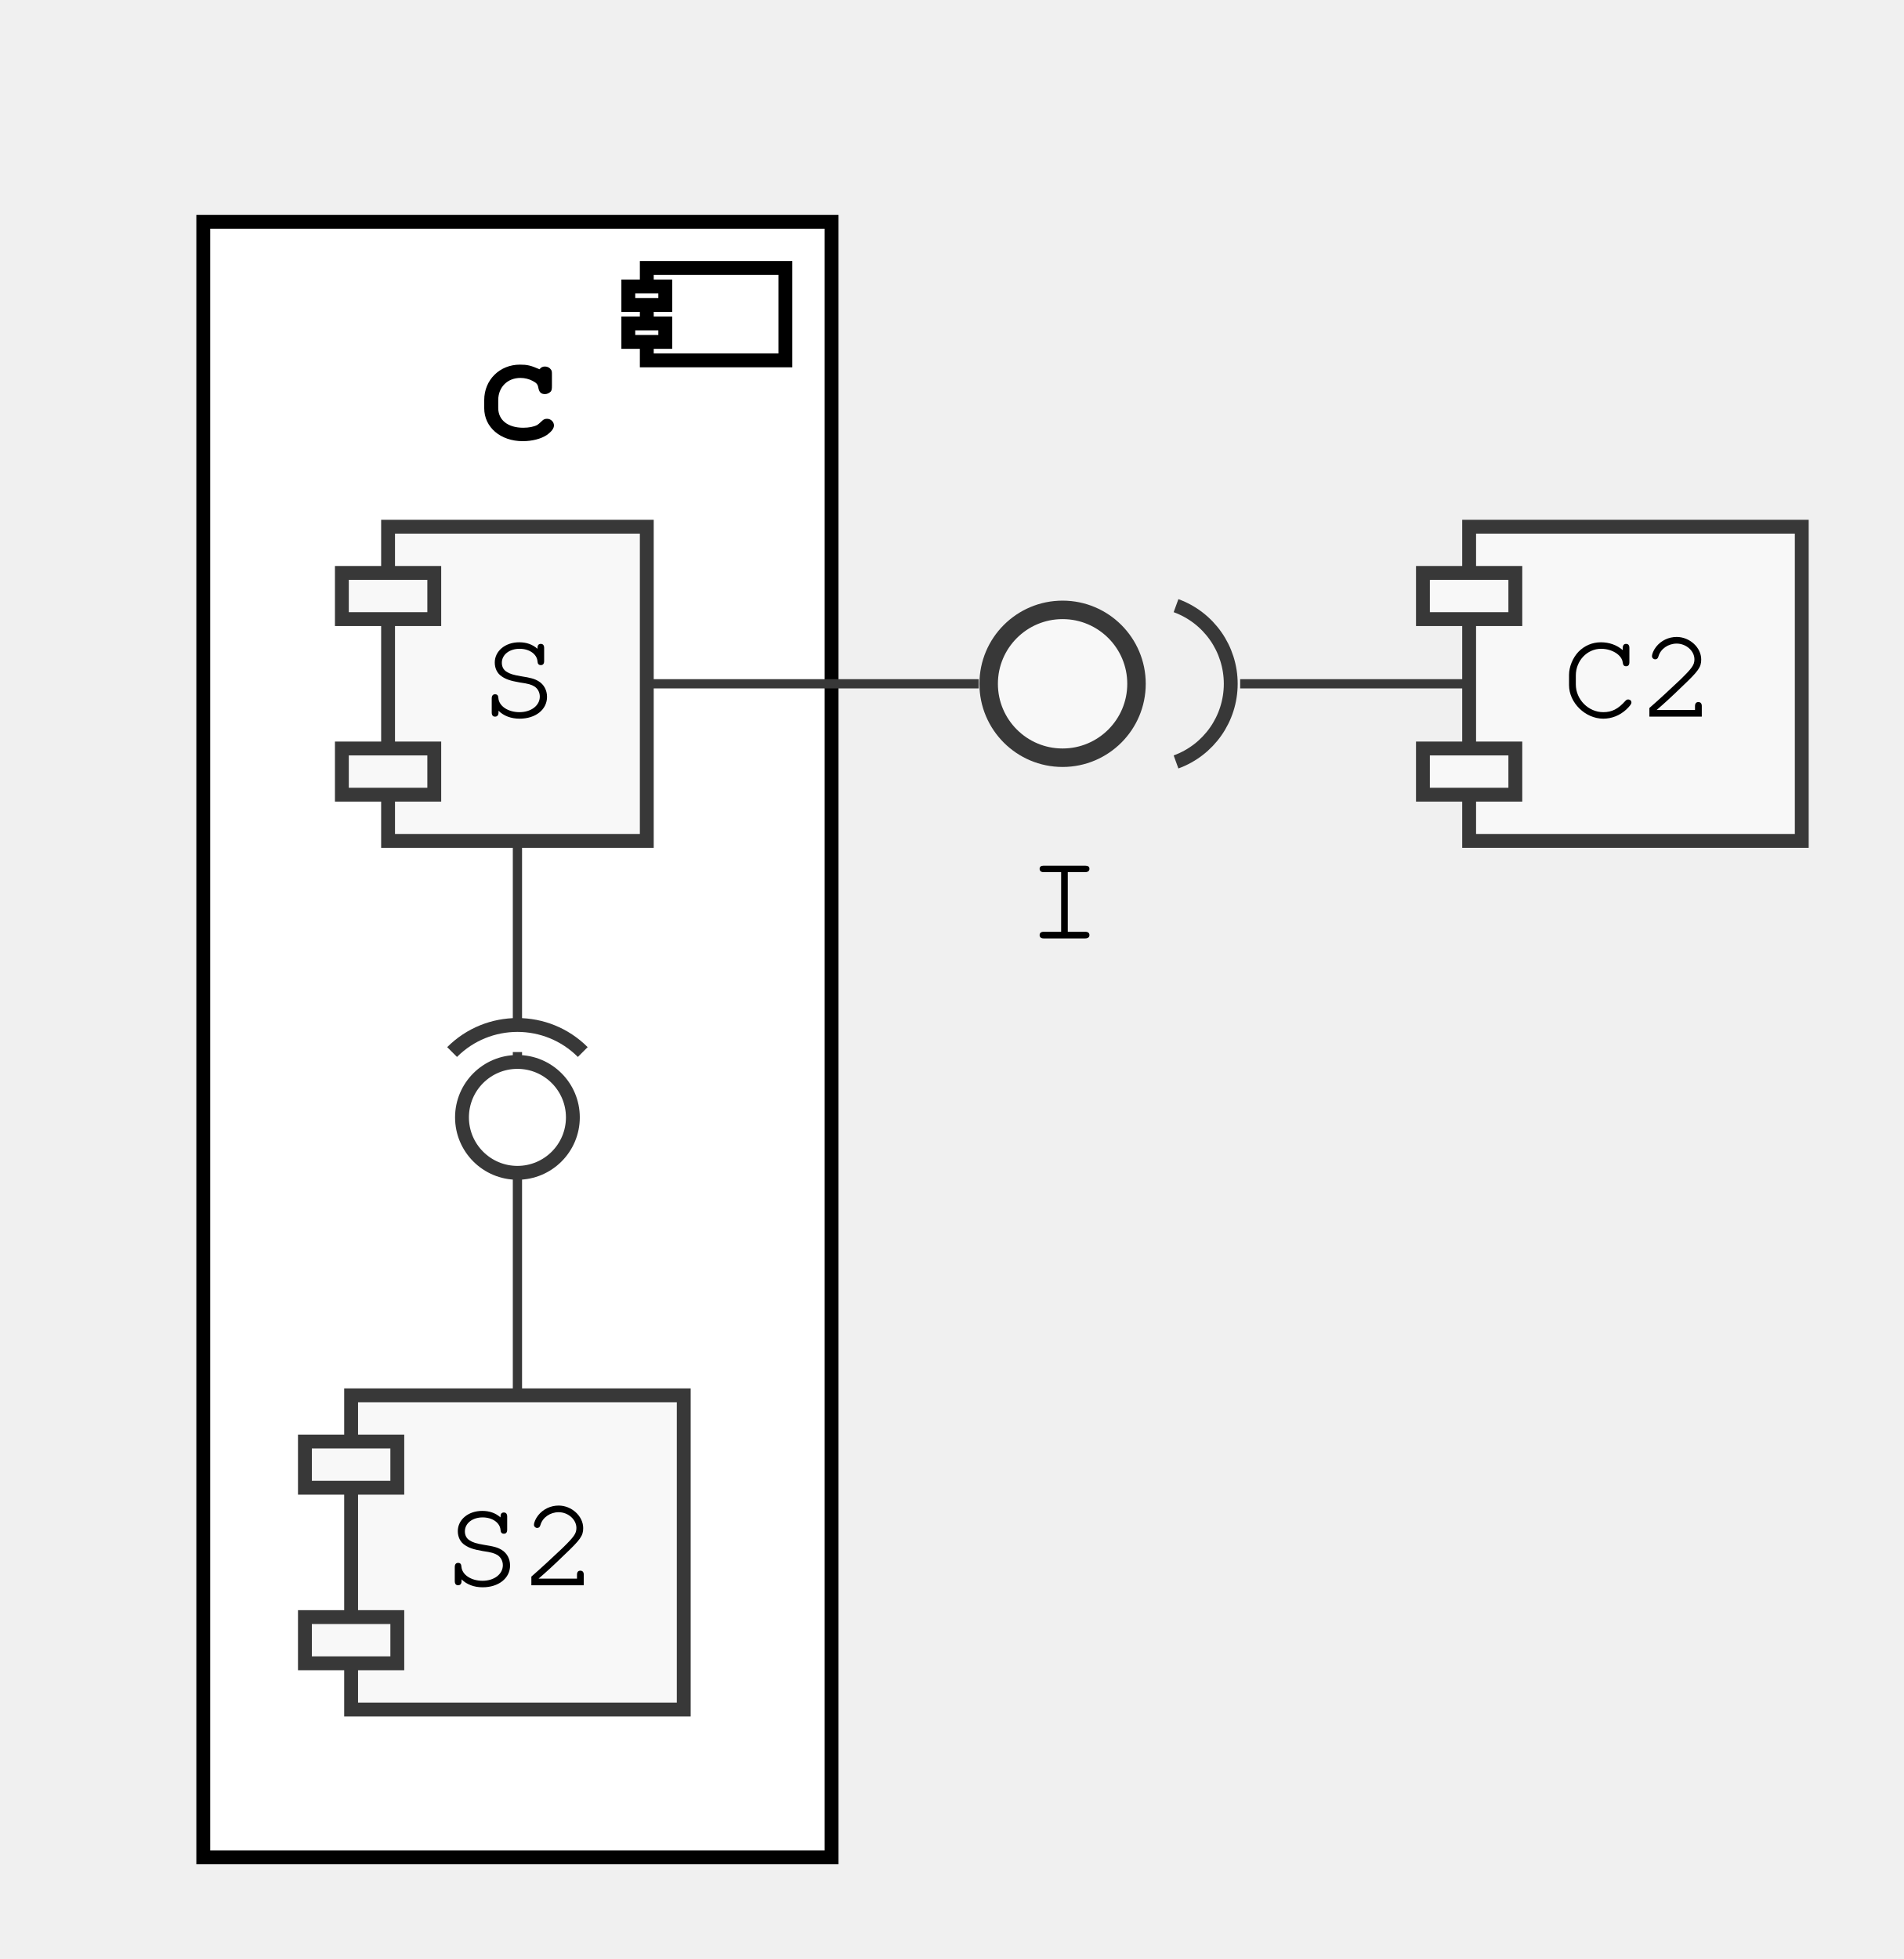
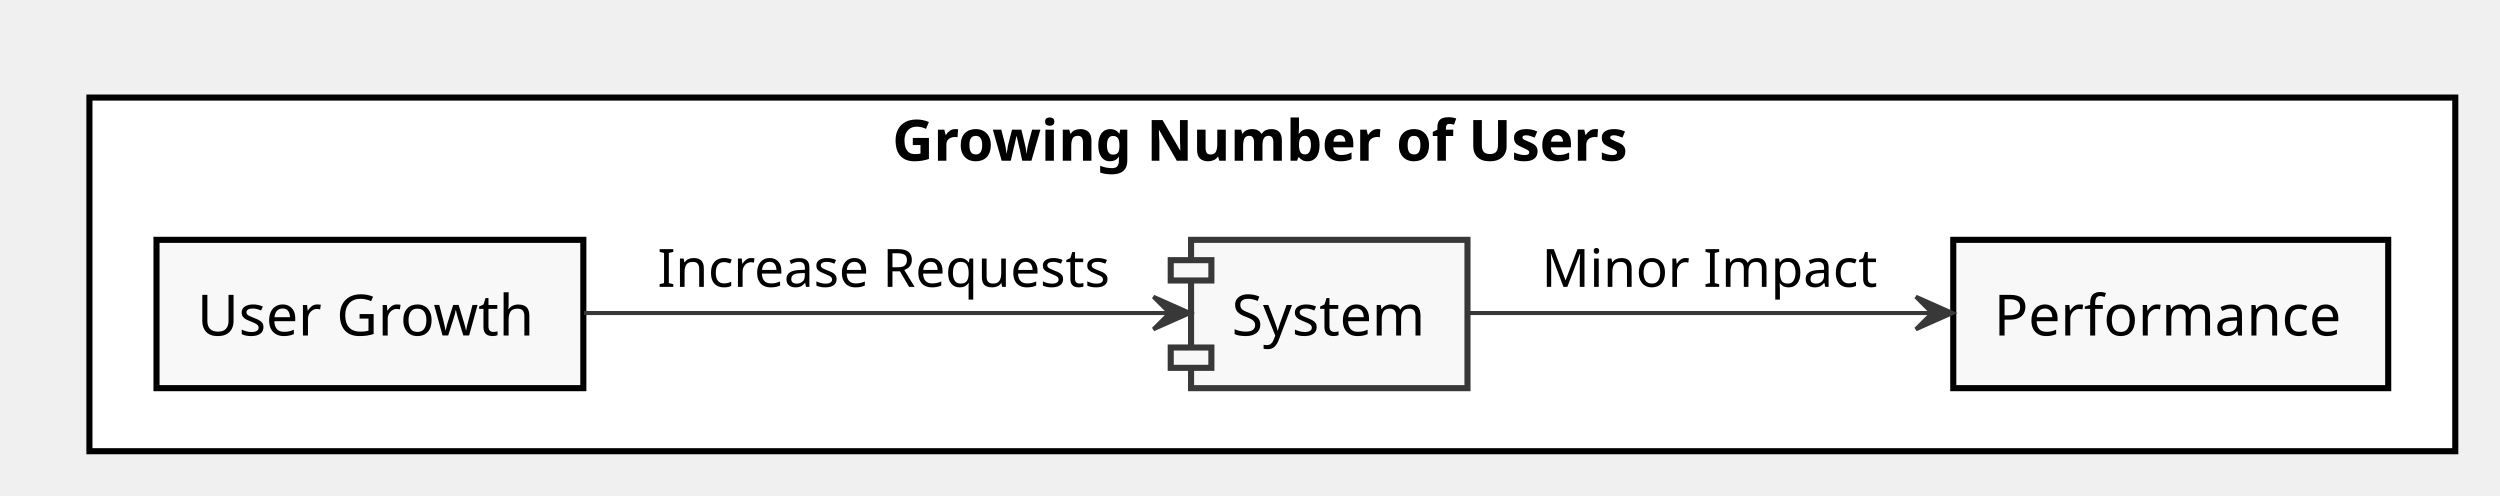
- <svg xmlns="http://www.w3.org/2000/svg" contentScriptType="application/ecmascript" contentStyleType="text/css" height="212px" preserveAspectRatio="none" style="width:206px;height:212px;" version="1.1" viewBox="0 0 206 212" width="206px" zoomAndPan="magnify">
+ <svg xmlns="http://www.w3.org/2000/svg" contentScriptType="application/ecmascript" contentStyleType="text/css" height="122px" preserveAspectRatio="none" style="width:615px;height:122px;" version="1.1" viewBox="0 0 615 122" width="615px" zoomAndPan="magnify">
  <defs />
  <g>
-     <rect fill="#FFFFFF" height="177" style="stroke: #000000; stroke-width: 1.5;" width="68" x="22" y="24" />
-     <rect fill="#FFFFFF" height="10" style="stroke: #000000; stroke-width: 1.5;" width="15" x="70" y="29" />
-     <rect fill="#FFFFFF" height="2" style="stroke: #000000; stroke-width: 1.5;" width="4" x="68" y="31" />
-     <rect fill="#FFFFFF" height="2" style="stroke: #000000; stroke-width: 1.5;" width="4" x="68" y="35" />
-     <text fill="#000000" font-family="Courier" font-size="14" font-weight="bold" lengthAdjust="spacingAndGlyphs" textLength="8" x="52" y="47.555">C</text>
-     <rect fill="#F8F8F8" height="34" style="stroke: #383838; stroke-width: 1.5;" width="28" x="42" y="57" />
-     <rect fill="#F8F8F8" height="5" style="stroke: #383838; stroke-width: 1.5;" width="10" x="37" y="62" />
-     <rect fill="#F8F8F8" height="5" style="stroke: #383838; stroke-width: 1.5;" width="10" x="37" y="81" />
-     <text fill="#000000" font-family="Courier" font-size="14" lengthAdjust="spacingAndGlyphs" textLength="8" x="52" y="77.555">S</text>
-     <rect fill="#F8F8F8" height="34" style="stroke: #383838; stroke-width: 1.5;" width="36" x="38" y="151" />
-     <rect fill="#F8F8F8" height="5" style="stroke: #383838; stroke-width: 1.5;" width="10" x="33" y="156" />
-     <rect fill="#F8F8F8" height="5" style="stroke: #383838; stroke-width: 1.5;" width="10" x="33" y="175" />
-     <text fill="#000000" font-family="Courier" font-size="14" lengthAdjust="spacingAndGlyphs" textLength="16" x="48" y="171.555">S2</text>
-     <ellipse cx="115" cy="74" fill="#F8F8F8" rx="8" ry="8" style="stroke: #383838; stroke-width: 2.0;" />
-     <text fill="#000000" font-family="Courier" font-size="14" lengthAdjust="spacingAndGlyphs" textLength="8" x="111" y="101.555">I</text>
-     <rect fill="#F8F8F8" height="34" style="stroke: #383838; stroke-width: 1.5;" width="36" x="159" y="57" />
-     <rect fill="#F8F8F8" height="5" style="stroke: #383838; stroke-width: 1.5;" width="10" x="154" y="62" />
-     <rect fill="#F8F8F8" height="5" style="stroke: #383838; stroke-width: 1.5;" width="10" x="154" y="81" />
-     <text fill="#000000" font-family="Courier" font-size="14" lengthAdjust="spacingAndGlyphs" textLength="16" x="169" y="77.555">C2</text>
-     <path d="M56,91.03 C56,107.81 56,134.02 56,150.85 " fill="none" id="S-S2" style="stroke: #383838; stroke-width: 1.0;" />
-     <path d="M63.071,113.85 A10,10 0 0 0 48.929 113.85" fill="#FFFFFF" style="stroke: #383838; stroke-width: 1.5;" />
-     <ellipse cx="56" cy="120.921" fill="#FFFFFF" rx="6" ry="6" style="stroke: #383838; stroke-width: 1.5;" />
-     <path d="M70.29,74 C82.17,74 94.04,74 105.92,74 " fill="none" id="S-I" style="stroke: #383838; stroke-width: 1.0;" />
-     <path d="M134.22,74 C142.43,74 150.64,74 158.85,74 " fill="none" id="I&lt;-C2" style="stroke: #383838; stroke-width: 1.0;" />
-     <path d="M127.278,82.457 A9,9 0 0 0 127.278 65.543" fill="none" style="stroke: #383838; stroke-width: 1.5;" />
+     <rect fill="#FFFFFF" height="87" style="stroke: #000000; stroke-width: 1.5;" width="582" x="22" y="24" />
+     <text fill="#000000" font-family="sans-serif" font-size="14" font-weight="bold" lengthAdjust="spacingAndGlyphs" textLength="187" x="219.5" y="39.535">Growing Number of Users</text>
+     <rect fill="#F8F8F8" height="36.488" style="stroke: #000000; stroke-width: 1.5;" width="105" x="38.5" y="59" />
+     <text fill="#000000" font-family="sans-serif" font-size="14" lengthAdjust="spacingAndGlyphs" textLength="85" x="48.5" y="82.535">User Growth</text>
+     <rect fill="#F8F8F8" height="36.488" style="stroke: #000000; stroke-width: 1.5;" width="107" x="480.5" y="59" />
+     <text fill="#000000" font-family="sans-serif" font-size="14" lengthAdjust="spacingAndGlyphs" textLength="87" x="490.5" y="82.535">Performance</text>
+     <rect fill="#F8F8F8" height="36.488" style="stroke: #383838; stroke-width: 1.5;" width="68" x="293" y="59" />
+     <rect fill="#F8F8F8" height="5" style="stroke: #383838; stroke-width: 1.5;" width="10" x="288" y="64" />
+     <rect fill="#F8F8F8" height="5" style="stroke: #383838; stroke-width: 1.5;" width="10" x="288" y="85.488" />
+     <text fill="#000000" font-family="sans-serif" font-size="14" lengthAdjust="spacingAndGlyphs" textLength="48" x="303" y="82.535">System</text>
+     <path d="M143.67,77 C187.22,77 248.12,77 287.56,77 " fill="none" id="Source-&gt;System" style="stroke: #383838; stroke-width: 1.0;" />
+     <polygon fill="#383838" points="292.74,77,283.74,73,287.74,77,283.74,81,292.74,77" style="stroke: #383838; stroke-width: 1.0;" />
+     <text fill="#000000" font-family="sans-serif" font-size="13" lengthAdjust="spacingAndGlyphs" textLength="113" x="161.75" y="70.568">Increase Requests</text>
+     <path d="M361.18,77 C392.05,77 438.13,77 474.95,77 " fill="none" id="System-&gt;Measure" style="stroke: #383838; stroke-width: 1.0;" />
+     <polygon fill="#383838" points="480.31,77,471.31,73,475.31,77,471.31,81,480.31,77" style="stroke: #383838; stroke-width: 1.0;" />
+     <text fill="#000000" font-family="sans-serif" font-size="13" lengthAdjust="spacingAndGlyphs" textLength="83" x="379.25" y="70.568">Minor Impact</text>
  </g>
</svg>
